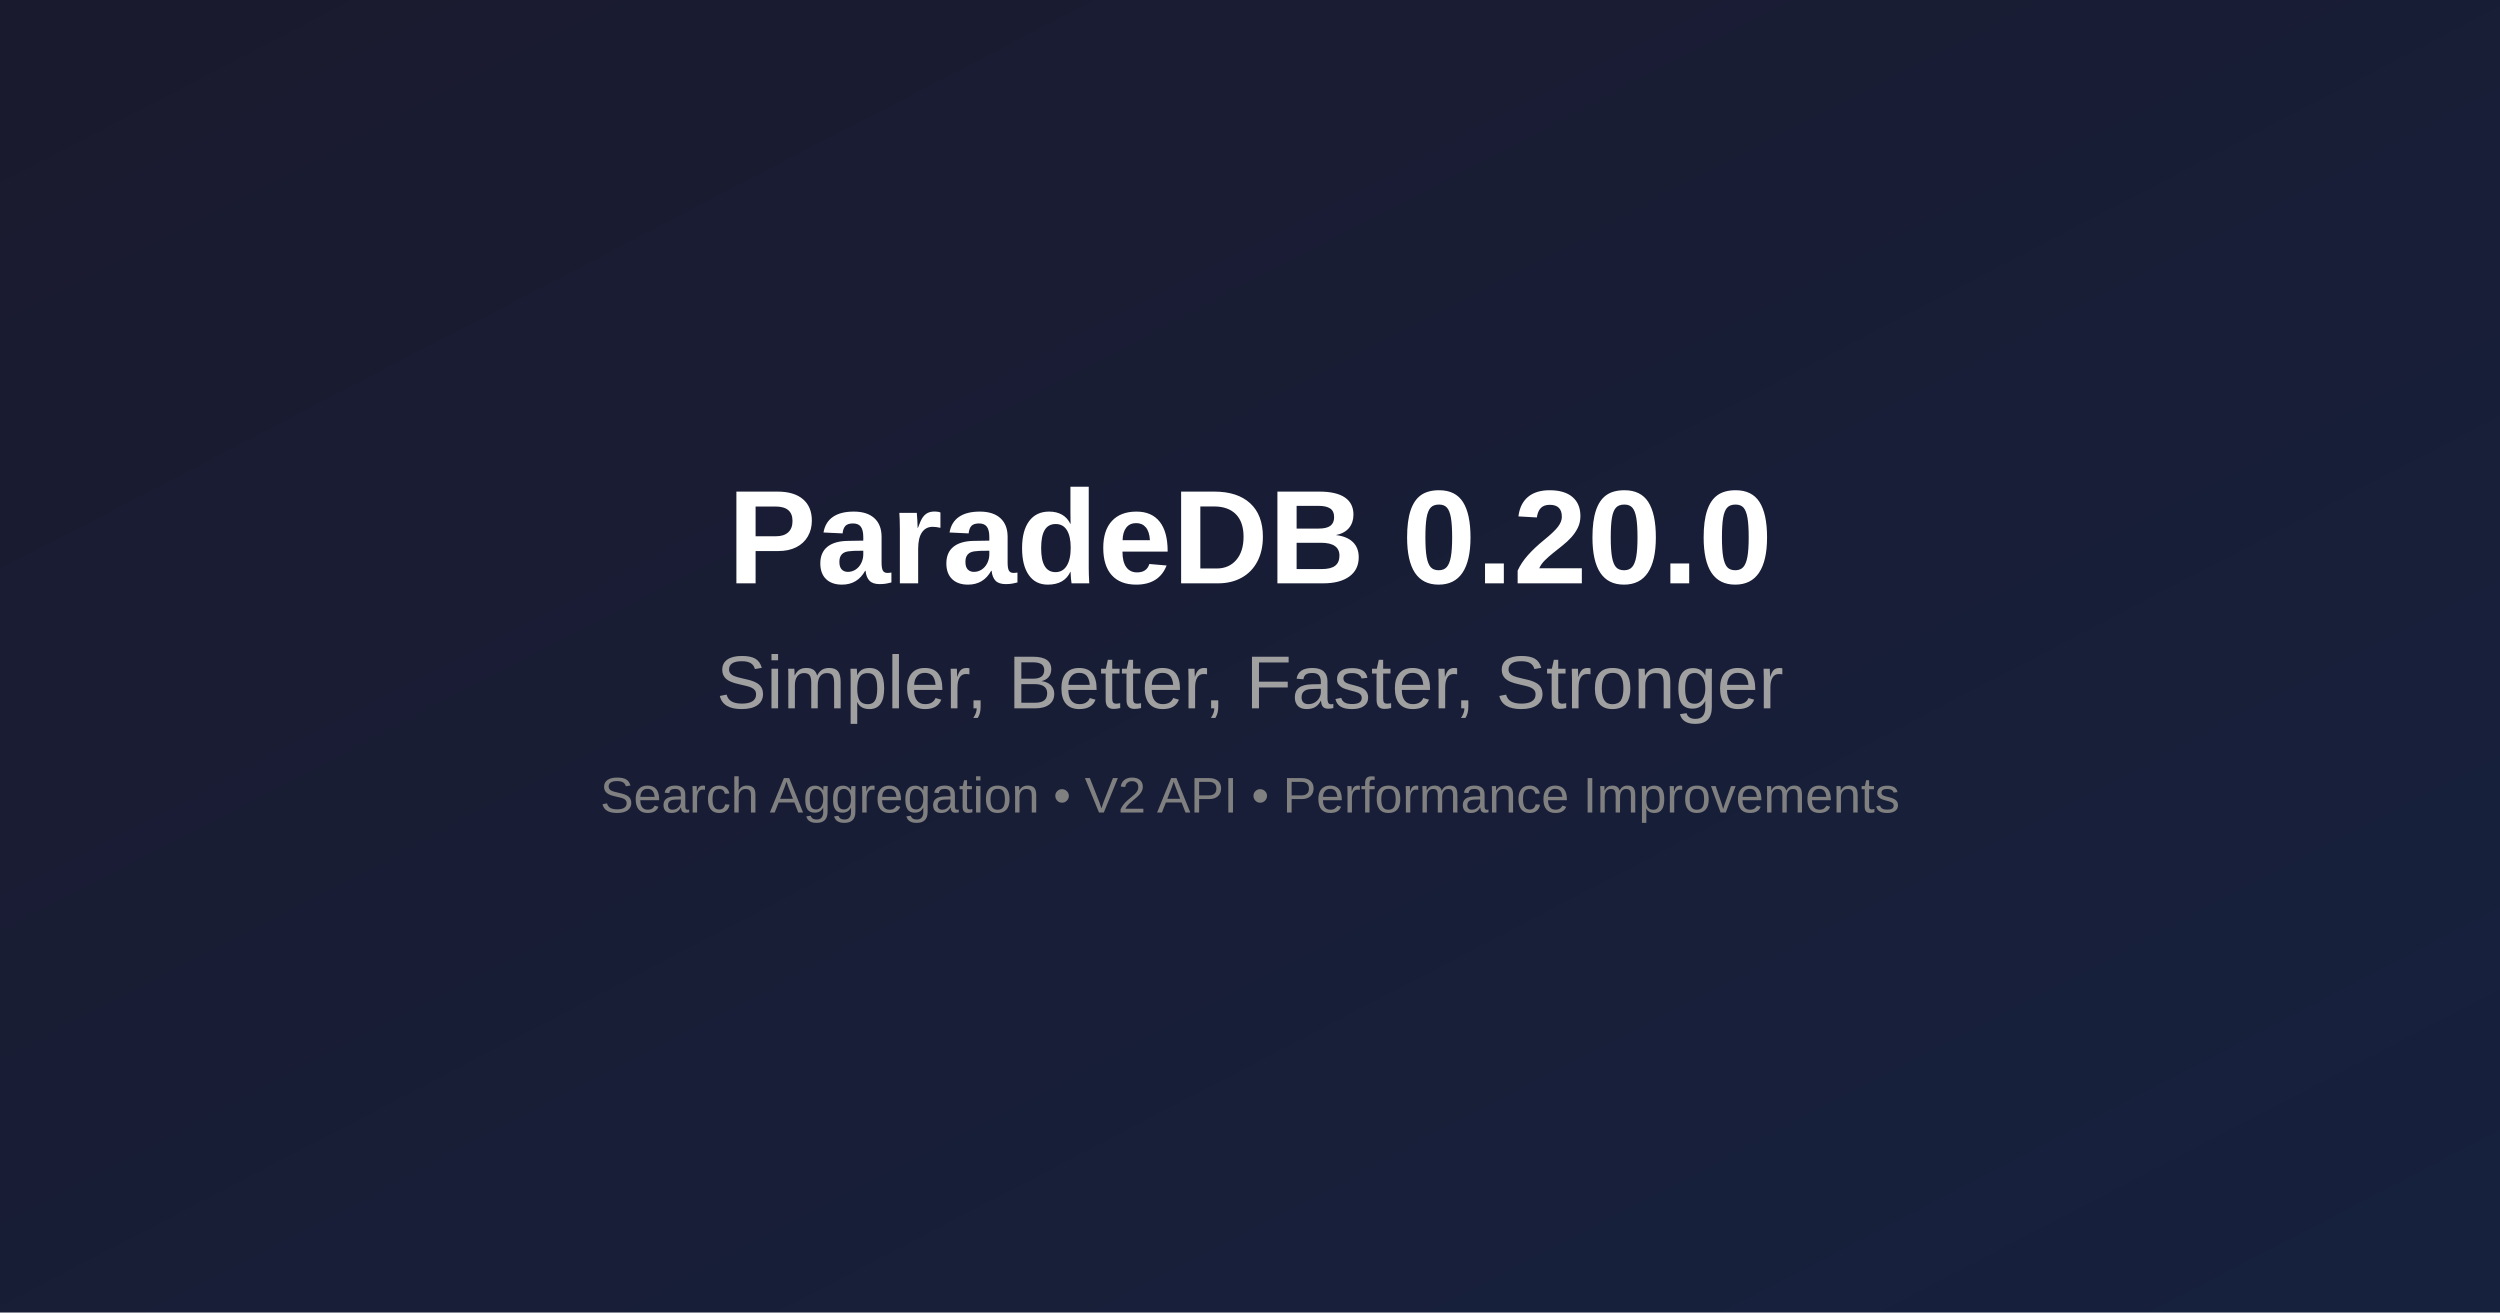
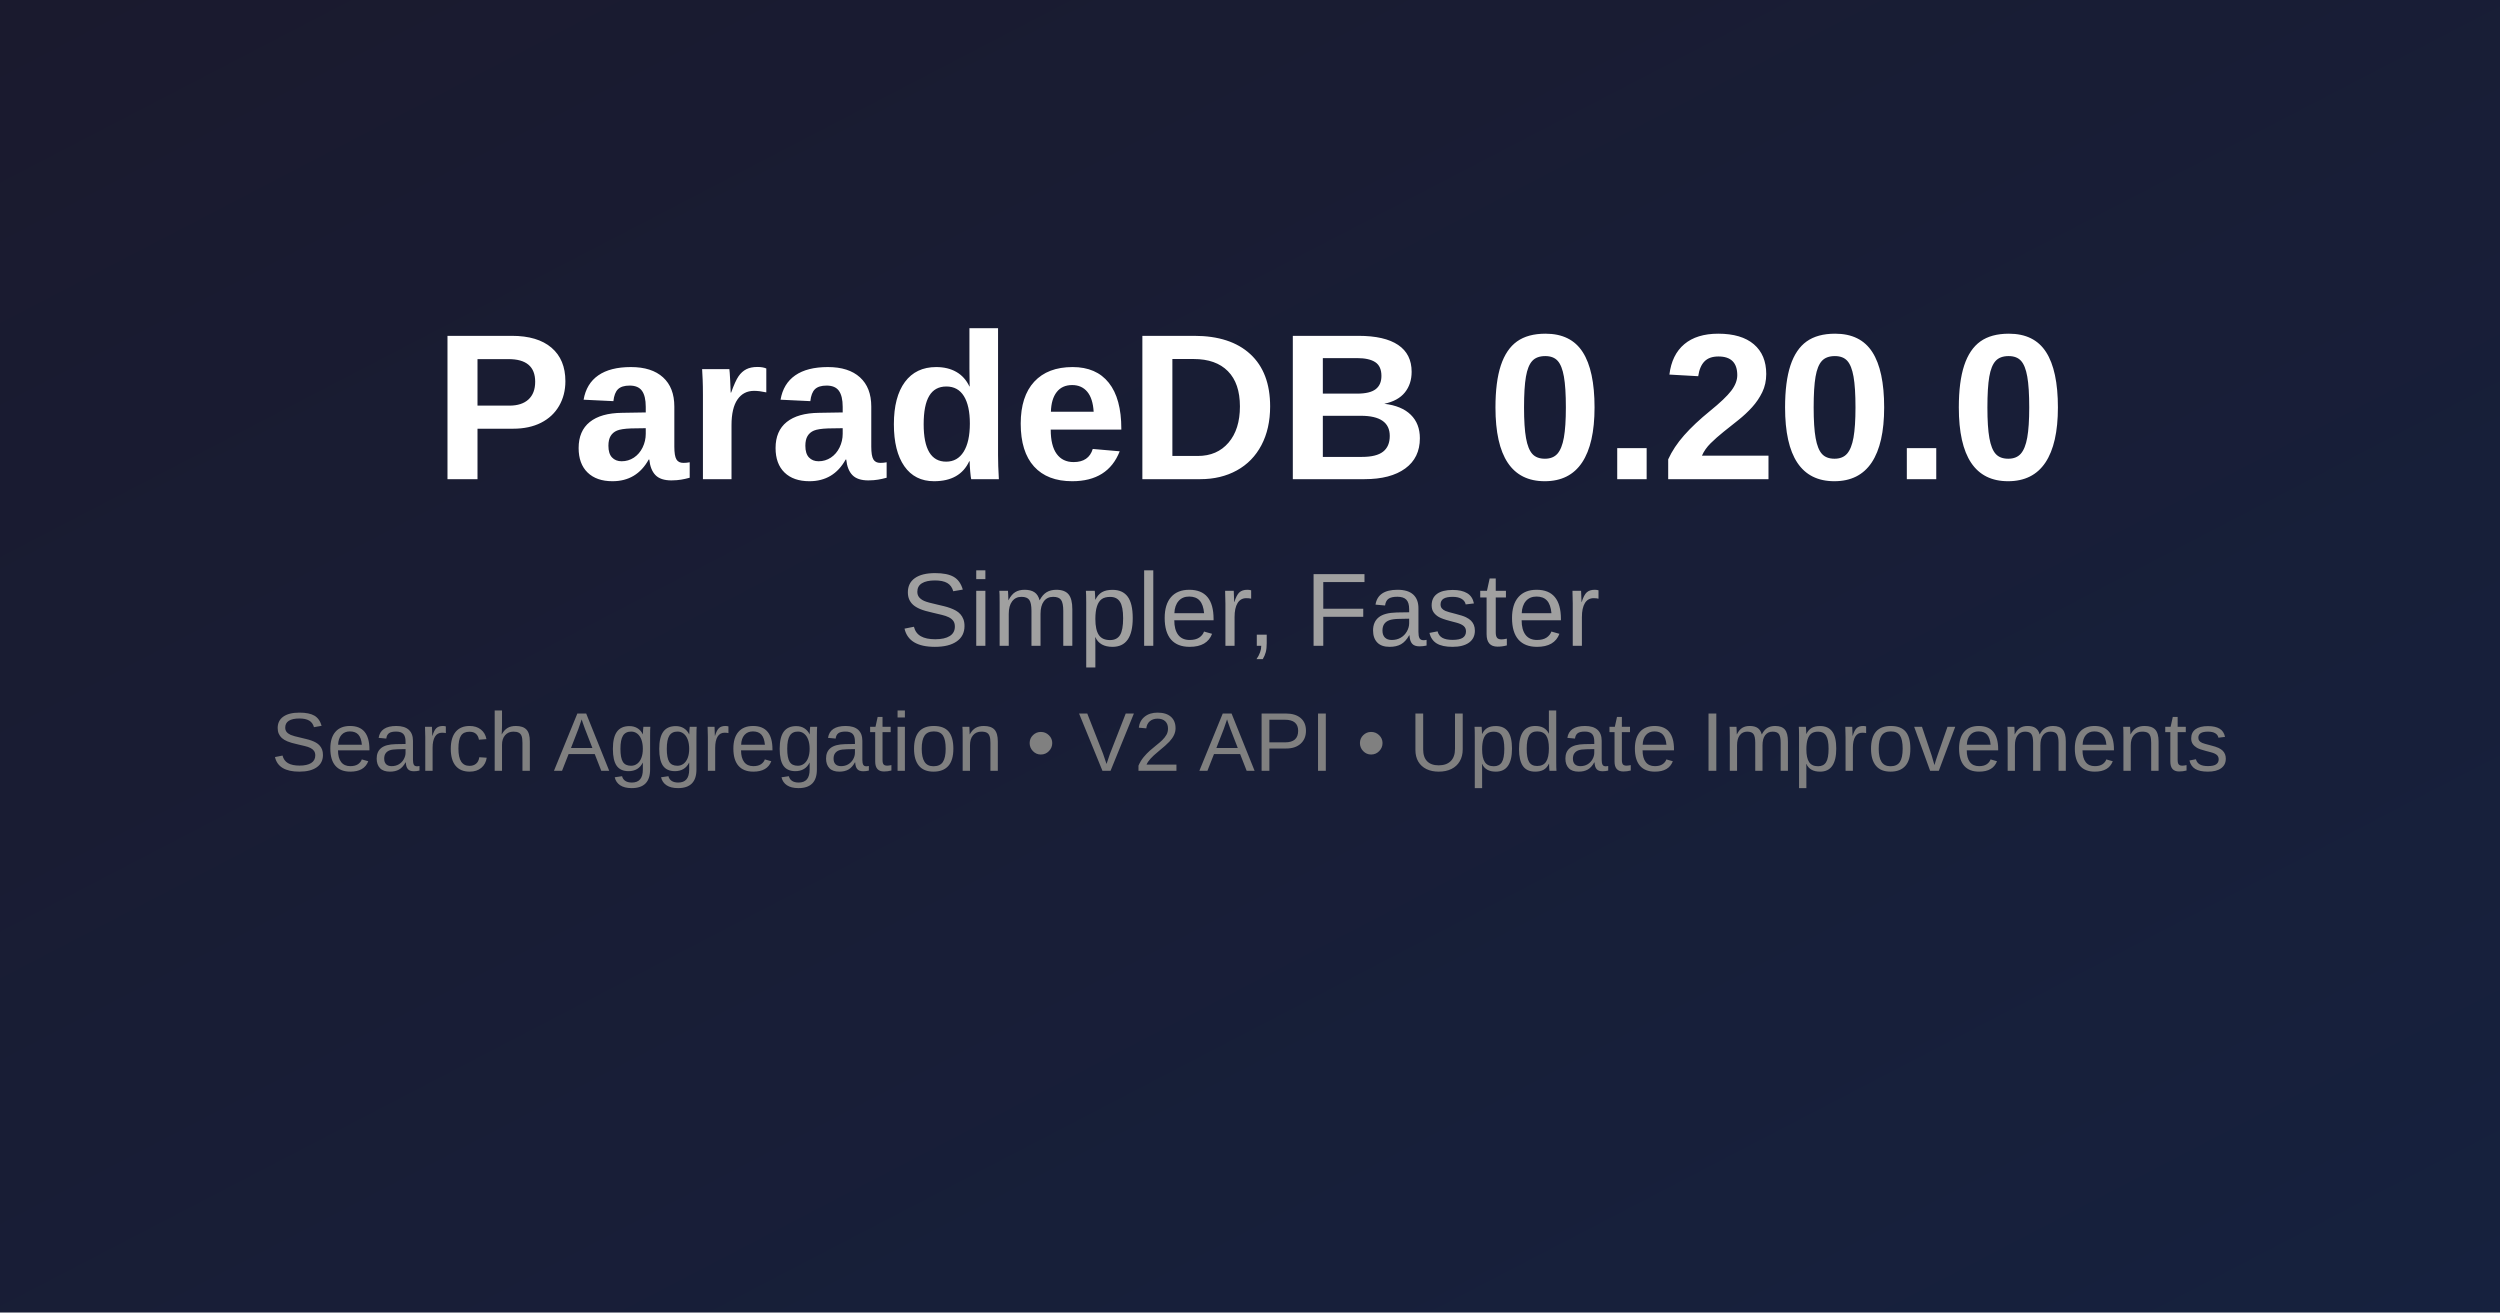
<svg xmlns="http://www.w3.org/2000/svg" width="1200" height="630">
  <defs>
    <linearGradient id="bg" x1="0%" y1="0%" x2="100%" y2="100%">
      <stop offset="0%" style="stop-color:#1a1a2e;stop-opacity:1" />
      <stop offset="100%" style="stop-color:#16213e;stop-opacity:1" />
    </linearGradient>
  </defs>
  <rect width="100%" height="100%" fill="url(#bg)" />
-   <text x="600" y="280" font-family="Arial, sans-serif" font-size="64" font-weight="bold" text-anchor="middle" fill="#ffffff">
+   <text x="600" y="230" font-family="Arial, sans-serif" font-size="100" font-weight="bold" text-anchor="middle" fill="#ffffff">
    ParadeDB 0.20.0
  </text>
-   <text x="600" y="340" font-family="Arial, sans-serif" font-size="36" text-anchor="middle" fill="#a0a0a0">
-     Simpler, Better, Faster, Stronger
+   <text x="600" y="310" font-family="Arial, sans-serif" font-size="50" text-anchor="middle" fill="#a0a0a0">
+     Simpler, Faster
  </text>
-   <text x="600" y="390" font-family="Arial, sans-serif" font-size="24" text-anchor="middle" fill="#808080">
-     Search Aggregation • V2 API • Performance Improvements
+   <text x="600" y="370" font-family="Arial, sans-serif" font-size="40" text-anchor="middle" fill="#808080">
+     Search Aggregation • V2 API • Update Improvements
  </text>
</svg>
